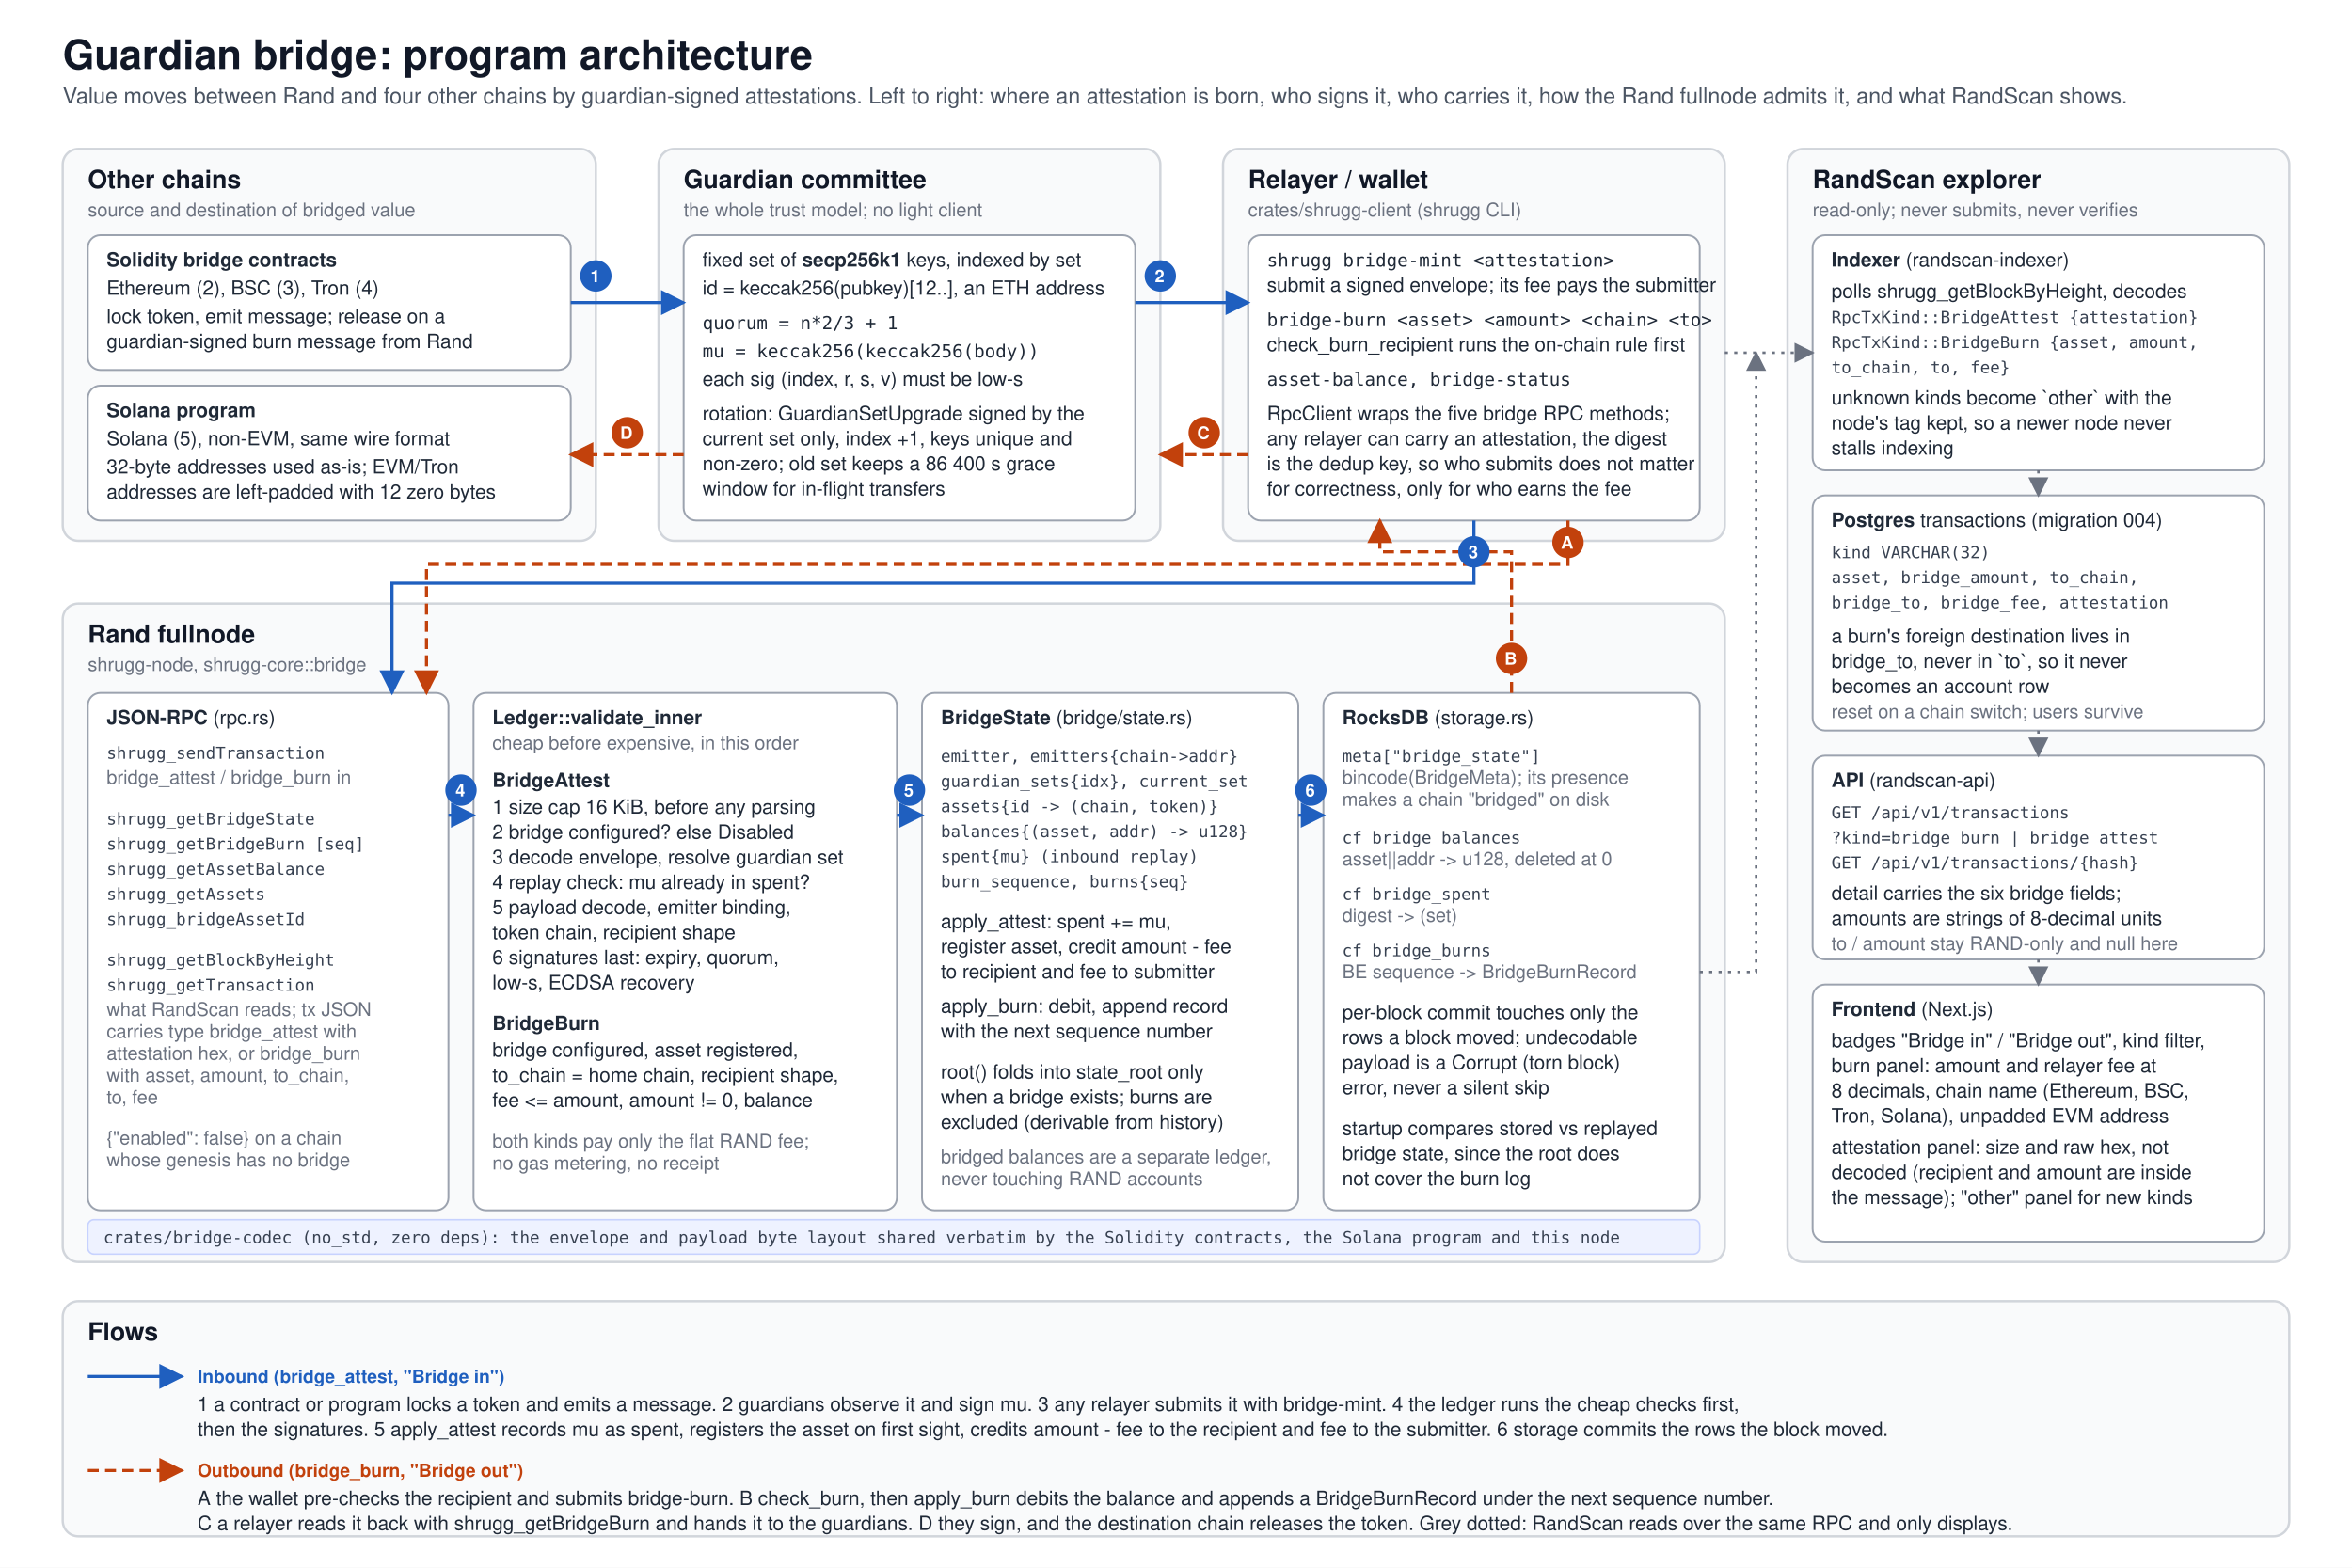
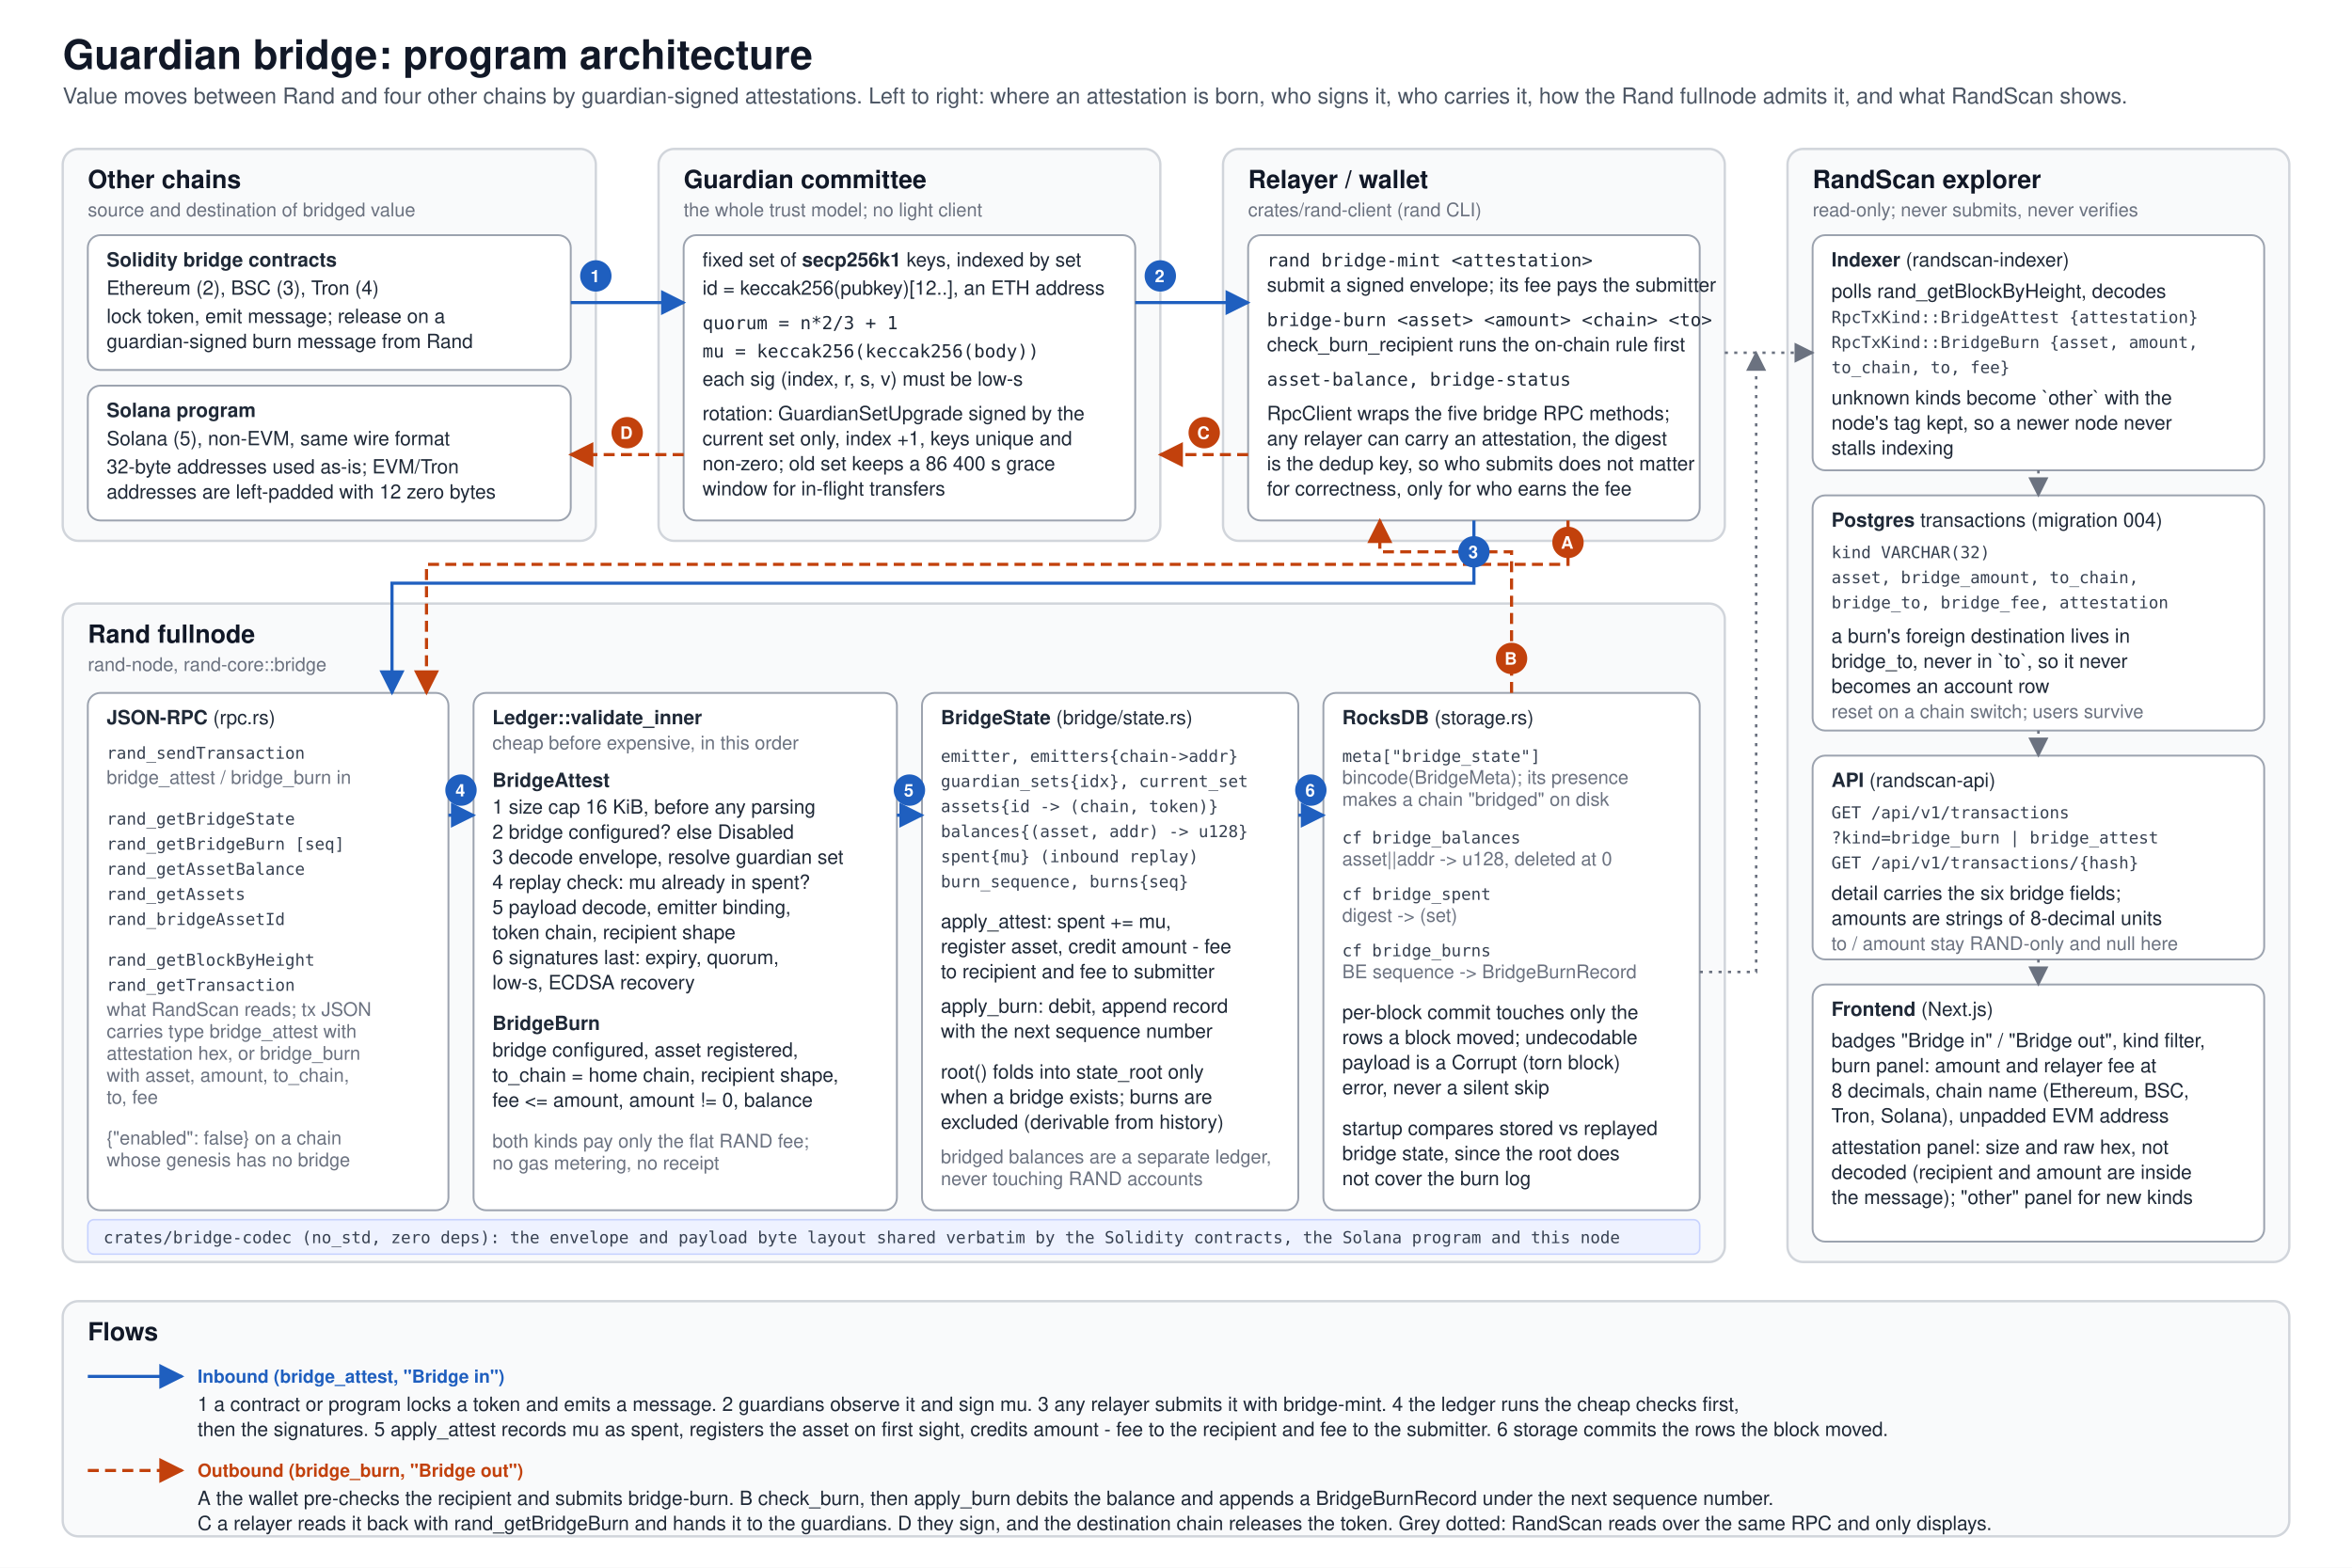
<svg xmlns="http://www.w3.org/2000/svg" width="1500" height="1000" viewBox="0 0 1500 1000" font-family="Helvetica, Arial, sans-serif">
  <defs>
    <marker id="arrow-in" viewBox="0 0 10 10" refX="9" refY="5" markerWidth="8" markerHeight="8" orient="auto-start-reverse">
      <path d="M0,0 L10,5 L0,10 z" fill="#1f5fbf" />
    </marker>
    <marker id="arrow-out" viewBox="0 0 10 10" refX="9" refY="5" markerWidth="8" markerHeight="8" orient="auto-start-reverse">
      <path d="M0,0 L10,5 L0,10 z" fill="#c2410c" />
    </marker>
    <marker id="arrow-read" viewBox="0 0 10 10" refX="9" refY="5" markerWidth="8" markerHeight="8" orient="auto-start-reverse">
      <path d="M0,0 L10,5 L0,10 z" fill="#6b7280" />
    </marker>
    <style>
      .title { font-size: 26px; font-weight: 700; fill: #111827; }
      .sub { font-size: 14px; fill: #4b5563; }
      .box-title { font-size: 16px; font-weight: 700; fill: #111827; }
      .box-sub { font-size: 12px; fill: #6b7280; }
      .t { font-size: 12.5px; fill: #1f2937; }
      .mono { font-family: Menlo, Consolas, monospace; font-size: 11.5px; fill: #1f2937; }
      .mono-s { font-family: Menlo, Consolas, monospace; font-size: 10.5px; fill: #374151; }
      .region { fill: #f9fafb; stroke: #d1d5db; stroke-width: 1.5; rx: 10; }
      .comp { fill: #ffffff; stroke: #9ca3af; stroke-width: 1.2; rx: 8; }
      .in { stroke: #1f5fbf; stroke-width: 2; fill: none; marker-end: url(#arrow-in); }
      .out { stroke: #c2410c; stroke-width: 2; fill: none; marker-end: url(#arrow-out); stroke-dasharray: 7 4; }
      .read { stroke: #6b7280; stroke-width: 1.6; fill: none; marker-end: url(#arrow-read); stroke-dasharray: 2 4; }
      .step-in { fill: #1f5fbf; }
      .step-out { fill: #c2410c; }
      .step-txt { font-size: 11px; font-weight: 700; fill: #ffffff; }
      .lbl-in { font-size: 11.5px; fill: #1f5fbf; font-weight: 600; }
      .lbl-out { font-size: 11.5px; fill: #c2410c; font-weight: 600; }
    </style>
  </defs>
  <rect width="1500" height="1000" fill="#ffffff" />
  <text x="40" y="44" class="title">Guardian bridge: program architecture</text>
  <text x="40" y="66" class="sub">Value moves between Rand and four other chains by guardian-signed attestations. Left to right: where an attestation is born, who signs it, who carries it, how the Rand fullnode admits it, and what RandScan shows.</text>
  <rect x="40" y="95" width="340" height="250" class="region" />
  <text x="56" y="120" class="box-title">Other chains</text>
  <text x="56" y="138" class="box-sub">source and destination of bridged value</text>
  <rect x="56" y="150" width="308" height="86" class="comp" />
  <text x="68" y="170" class="t">
    <tspan font-weight="700">Solidity bridge contracts</tspan>
  </text>
  <text x="68" y="188" class="t">Ethereum (2), BSC (3), Tron (4)</text>
  <text x="68" y="206" class="t">lock token, emit message; release on a</text>
  <text x="68" y="222" class="t">guardian-signed burn message from Rand</text>
  <rect x="56" y="246" width="308" height="86" class="comp" />
  <text x="68" y="266" class="t">
    <tspan font-weight="700">Solana program</tspan>
  </text>
  <text x="68" y="284" class="t">Solana (5), non-EVM, same wire format</text>
  <text x="68" y="302" class="t">32-byte addresses used as-is; EVM/Tron</text>
  <text x="68" y="318" class="t">addresses are left-padded with 12 zero bytes</text>
  <rect x="420" y="95" width="320" height="250" class="region" />
  <text x="436" y="120" class="box-title">Guardian committee</text>
  <text x="436" y="138" class="box-sub">the whole trust model; no light client</text>
  <rect x="436" y="150" width="288" height="182" class="comp" />
  <text x="448" y="170" class="t">fixed set of <tspan font-weight="700">secp256k1</tspan> keys, indexed by set</text>
  <text x="448" y="188" class="t">id = keccak256(pubkey)[12..], an ETH address</text>
  <text x="448" y="210" class="mono">quorum = n*2/3 + 1</text>
  <text x="448" y="228" class="mono">mu = keccak256(keccak256(body))</text>
  <text x="448" y="246" class="t">each sig (index, r, s, v) must be low-s</text>
  <text x="448" y="268" class="t">rotation: GuardianSetUpgrade signed by the</text>
  <text x="448" y="284" class="t">current set only, index +1, keys unique and</text>
  <text x="448" y="300" class="t">non-zero; old set keeps a 86 400 s grace</text>
  <text x="448" y="316" class="t">window for in-flight transfers</text>
  <rect x="780" y="95" width="320" height="250" class="region" />
  <text x="796" y="120" class="box-title">Relayer / wallet</text>
-   <text x="796" y="138" class="box-sub">crates/shrugg-client (shrugg CLI)</text>
+   <text x="796" y="138" class="box-sub">crates/rand-client (rand CLI)</text>
  <rect x="796" y="150" width="288" height="182" class="comp" />
-   <text x="808" y="170" class="mono">shrugg bridge-mint &lt;attestation&gt;</text>
+   <text x="808" y="170" class="mono">rand bridge-mint &lt;attestation&gt;</text>
  <text x="808" y="186" class="t">submit a signed envelope; its fee pays the submitter</text>
  <text x="808" y="208" class="mono">bridge-burn &lt;asset&gt; &lt;amount&gt; &lt;chain&gt; &lt;to&gt;</text>
  <text x="808" y="224" class="t">check_burn_recipient runs the on-chain rule first</text>
  <text x="808" y="246" class="mono">asset-balance, bridge-status</text>
  <text x="808" y="268" class="t">RpcClient wraps the five bridge RPC methods;</text>
  <text x="808" y="284" class="t">any relayer can carry an attestation, the digest</text>
  <text x="808" y="300" class="t">is the dedup key, so who submits does not matter</text>
  <text x="808" y="316" class="t">for correctness, only for who earns the fee</text>
  <rect x="40" y="385" width="1060" height="420" class="region" />
  <text x="56" y="410" class="box-title">Rand fullnode</text>
-   <text x="56" y="428" class="box-sub">shrugg-node, shrugg-core::bridge</text>
+   <text x="56" y="428" class="box-sub">rand-node, rand-core::bridge</text>
  <rect x="56" y="442" width="230" height="330" class="comp" />
  <text x="68" y="462" class="t">
    <tspan font-weight="700">JSON-RPC</tspan> (rpc.rs)</text>
-   <text x="68" y="484" class="mono-s">shrugg_sendTransaction</text>
+   <text x="68" y="484" class="mono-s">rand_sendTransaction</text>
  <text x="68" y="500" class="box-sub">bridge_attest / bridge_burn in</text>
-   <text x="68" y="526" class="mono-s">shrugg_getBridgeState</text>
-   <text x="68" y="542" class="mono-s">shrugg_getBridgeBurn [seq]</text>
-   <text x="68" y="558" class="mono-s">shrugg_getAssetBalance</text>
-   <text x="68" y="574" class="mono-s">shrugg_getAssets</text>
-   <text x="68" y="590" class="mono-s">shrugg_bridgeAssetId</text>
-   <text x="68" y="616" class="mono-s">shrugg_getBlockByHeight</text>
-   <text x="68" y="632" class="mono-s">shrugg_getTransaction</text>
+   <text x="68" y="526" class="mono-s">rand_getBridgeState</text>
+   <text x="68" y="542" class="mono-s">rand_getBridgeBurn [seq]</text>
+   <text x="68" y="558" class="mono-s">rand_getAssetBalance</text>
+   <text x="68" y="574" class="mono-s">rand_getAssets</text>
+   <text x="68" y="590" class="mono-s">rand_bridgeAssetId</text>
+   <text x="68" y="616" class="mono-s">rand_getBlockByHeight</text>
+   <text x="68" y="632" class="mono-s">rand_getTransaction</text>
  <text x="68" y="648" class="box-sub">what RandScan reads; tx JSON</text>
  <text x="68" y="662" class="box-sub">carries type bridge_attest with</text>
  <text x="68" y="676" class="box-sub">attestation hex, or bridge_burn</text>
  <text x="68" y="690" class="box-sub">with asset, amount, to_chain,</text>
  <text x="68" y="704" class="box-sub">to, fee</text>
  <text x="68" y="730" class="box-sub">{"enabled": false} on a chain</text>
  <text x="68" y="744" class="box-sub">whose genesis has no bridge</text>
  <rect x="302" y="442" width="270" height="330" class="comp" />
  <text x="314" y="462" class="t">
    <tspan font-weight="700">Ledger::validate_inner</tspan>
  </text>
  <text x="314" y="478" class="box-sub">cheap before expensive, in this order</text>
  <text x="314" y="502" class="t">
    <tspan font-weight="700">BridgeAttest</tspan>
  </text>
  <text x="314" y="519" class="t">1  size cap 16 KiB, before any parsing</text>
  <text x="314" y="535" class="t">2  bridge configured? else Disabled</text>
  <text x="314" y="551" class="t">3  decode envelope, resolve guardian set</text>
  <text x="314" y="567" class="t">4  replay check: mu already in spent?</text>
  <text x="314" y="583" class="t">5  payload decode, emitter binding,</text>
  <text x="314" y="599" class="t">    token chain, recipient shape</text>
  <text x="314" y="615" class="t">6  signatures last: expiry, quorum,</text>
  <text x="314" y="631" class="t">    low-s, ECDSA recovery</text>
  <text x="314" y="657" class="t">
    <tspan font-weight="700">BridgeBurn</tspan>
  </text>
  <text x="314" y="674" class="t">bridge configured, asset registered,</text>
  <text x="314" y="690" class="t">to_chain = home chain, recipient shape,</text>
  <text x="314" y="706" class="t">fee &lt;= amount, amount != 0, balance</text>
  <text x="314" y="732" class="box-sub">both kinds pay only the flat RAND fee;</text>
  <text x="314" y="746" class="box-sub">no gas metering, no receipt</text>
  <rect x="588" y="442" width="240" height="330" class="comp" />
  <text x="600" y="462" class="t">
    <tspan font-weight="700">BridgeState</tspan> (bridge/state.rs)</text>
  <text x="600" y="486" class="mono-s">emitter, emitters{chain-&gt;addr}</text>
  <text x="600" y="502" class="mono-s">guardian_sets{idx}, current_set</text>
  <text x="600" y="518" class="mono-s">assets{id -&gt; (chain, token)}</text>
  <text x="600" y="534" class="mono-s">balances{(asset, addr) -&gt; u128}</text>
  <text x="600" y="550" class="mono-s">spent{mu}   (inbound replay)</text>
  <text x="600" y="566" class="mono-s">burn_sequence, burns{seq}</text>
  <text x="600" y="592" class="t">apply_attest: spent += mu,</text>
  <text x="600" y="608" class="t">register asset, credit amount - fee</text>
  <text x="600" y="624" class="t">to recipient and fee to submitter</text>
  <text x="600" y="646" class="t">apply_burn: debit, append record</text>
  <text x="600" y="662" class="t">with the next sequence number</text>
  <text x="600" y="688" class="t">root() folds into state_root only</text>
  <text x="600" y="704" class="t">when a bridge exists; burns are</text>
  <text x="600" y="720" class="t">excluded (derivable from history)</text>
  <text x="600" y="742" class="box-sub">bridged balances are a separate ledger,</text>
  <text x="600" y="756" class="box-sub">never touching RAND accounts</text>
  <rect x="844" y="442" width="240" height="330" class="comp" />
  <text x="856" y="462" class="t">
    <tspan font-weight="700">RocksDB</tspan> (storage.rs)</text>
  <text x="856" y="486" class="mono-s">meta["bridge_state"]</text>
  <text x="856" y="500" class="box-sub">bincode(BridgeMeta); its presence</text>
  <text x="856" y="514" class="box-sub">makes a chain "bridged" on disk</text>
  <text x="856" y="538" class="mono-s">cf bridge_balances</text>
  <text x="856" y="552" class="box-sub">asset||addr -&gt; u128, deleted at 0</text>
  <text x="856" y="574" class="mono-s">cf bridge_spent</text>
  <text x="856" y="588" class="box-sub">digest -&gt; (set)</text>
  <text x="856" y="610" class="mono-s">cf bridge_burns</text>
  <text x="856" y="624" class="box-sub">BE sequence -&gt; BridgeBurnRecord</text>
  <text x="856" y="650" class="t">per-block commit touches only the</text>
  <text x="856" y="666" class="t">rows a block moved; undecodable</text>
  <text x="856" y="682" class="t">payload is a Corrupt (torn block)</text>
  <text x="856" y="698" class="t">error, never a silent skip</text>
  <text x="856" y="724" class="t">startup compares stored vs replayed</text>
  <text x="856" y="740" class="t">bridge state, since the root does</text>
  <text x="856" y="756" class="t">not cover the burn log</text>
  <rect x="56" y="778" width="1028" height="22" fill="#eef2ff" stroke="#c7d2fe" rx="4" />
  <text x="66" y="793" class="mono-s">crates/bridge-codec (no_std, zero deps): the envelope and payload byte layout shared verbatim by the Solidity contracts, the Solana program and this node</text>
  <rect x="1140" y="95" width="320" height="710" class="region" />
  <text x="1156" y="120" class="box-title">RandScan explorer</text>
  <text x="1156" y="138" class="box-sub">read-only; never submits, never verifies</text>
  <rect x="1156" y="150" width="288" height="150" class="comp" />
  <text x="1168" y="170" class="t">
    <tspan font-weight="700">Indexer</tspan> (randscan-indexer)</text>
-   <text x="1168" y="190" class="t">polls shrugg_getBlockByHeight, decodes</text>
+   <text x="1168" y="190" class="t">polls rand_getBlockByHeight, decodes</text>
  <text x="1168" y="206" class="mono-s">RpcTxKind::BridgeAttest {attestation}</text>
  <text x="1168" y="222" class="mono-s">RpcTxKind::BridgeBurn {asset, amount,</text>
  <text x="1168" y="238" class="mono-s">  to_chain, to, fee}</text>
  <text x="1168" y="258" class="t">unknown kinds become `other` with the</text>
  <text x="1168" y="274" class="t">node's tag kept, so a newer node never</text>
  <text x="1168" y="290" class="t">stalls indexing</text>
  <rect x="1156" y="316" width="288" height="150" class="comp" />
  <text x="1168" y="336" class="t">
    <tspan font-weight="700">Postgres</tspan> transactions (migration 004)</text>
  <text x="1168" y="356" class="mono-s">kind VARCHAR(32)</text>
  <text x="1168" y="372" class="mono-s">asset, bridge_amount, to_chain,</text>
  <text x="1168" y="388" class="mono-s">bridge_to, bridge_fee, attestation</text>
  <text x="1168" y="410" class="t">a burn's foreign destination lives in</text>
  <text x="1168" y="426" class="t">bridge_to, never in `to`, so it never</text>
  <text x="1168" y="442" class="t">becomes an account row</text>
  <text x="1168" y="458" class="box-sub">reset on a chain switch; users survive</text>
  <rect x="1156" y="482" width="288" height="130" class="comp" />
  <text x="1168" y="502" class="t">
    <tspan font-weight="700">API</tspan> (randscan-api)</text>
  <text x="1168" y="522" class="mono-s">GET /api/v1/transactions</text>
  <text x="1168" y="538" class="mono-s">    ?kind=bridge_burn | bridge_attest</text>
  <text x="1168" y="554" class="mono-s">GET /api/v1/transactions/{hash}</text>
  <text x="1168" y="574" class="t">detail carries the six bridge fields;</text>
  <text x="1168" y="590" class="t">amounts are strings of 8-decimal units</text>
  <text x="1168" y="606" class="box-sub">to / amount stay RAND-only and null here</text>
  <rect x="1156" y="628" width="288" height="164" class="comp" />
  <text x="1168" y="648" class="t">
    <tspan font-weight="700">Frontend</tspan> (Next.js)</text>
  <text x="1168" y="668" class="t">badges "Bridge in" / "Bridge out", kind filter,</text>
  <text x="1168" y="684" class="t">burn panel: amount and relayer fee at</text>
  <text x="1168" y="700" class="t">8 decimals, chain name (Ethereum, BSC,</text>
  <text x="1168" y="716" class="t">Tron, Solana), unpadded EVM address</text>
  <text x="1168" y="736" class="t">attestation panel: size and raw hex, not</text>
  <text x="1168" y="752" class="t">decoded (recipient and amount are inside</text>
  <text x="1168" y="768" class="t">the message); "other" panel for new kinds</text>
  <path d="M364,193 L436,193" class="in" />
  <path d="M724,193 L796,193" class="in" />
  <path d="M940,332 L940,372 L250,372 L250,442" class="in" />
  <path d="M286,520 L302,520" class="in" />
  <path d="M572,520 L588,520" class="in" />
  <path d="M828,520 L844,520" class="in" />
  <path d="M1000,332 L1000,360 L272,360 L272,442" class="out" />
  <path d="M964,442 L964,352 L880,352 L880,332" class="out" />
  <path d="M796,290 L740,290" class="out" />
  <path d="M436,290 L364,290" class="out" />
  <path d="M1100,225 L1156,225" class="read" />
  <path d="M1084,620 L1120,620 L1120,225" class="read" />
  <path d="M1300,300 L1300,316" class="read" />
  <path d="M1300,466 L1300,482" class="read" />
  <path d="M1300,612 L1300,628" class="read" />
  <g>
    <circle cx="380" cy="176" r="10" class="step-in" />
    <text x="376.5" y="180" class="step-txt">1</text>
    <circle cx="740" cy="176" r="10" class="step-in" />
    <text x="736.5" y="180" class="step-txt">2</text>
    <circle cx="940" cy="352" r="10" class="step-in" />
    <text x="936.5" y="356" class="step-txt">3</text>
    <circle cx="294" cy="504" r="10" class="step-in" />
    <text x="290.5" y="508" class="step-txt">4</text>
    <circle cx="580" cy="504" r="10" class="step-in" />
    <text x="576.5" y="508" class="step-txt">5</text>
    <circle cx="836" cy="504" r="10" class="step-in" />
    <text x="832.5" y="508" class="step-txt">6</text>
  </g>
  <g>
    <circle cx="1000" cy="346" r="10" class="step-out" />
    <text x="995.5" y="350" class="step-txt">A</text>
    <circle cx="964" cy="420" r="10" class="step-out" />
    <text x="959.5" y="424" class="step-txt">B</text>
    <circle cx="768" cy="276" r="10" class="step-out" />
    <text x="763.5" y="280" class="step-txt">C</text>
    <circle cx="400" cy="276" r="10" class="step-out" />
    <text x="395.5" y="280" class="step-txt">D</text>
  </g>
  <rect x="40" y="830" width="1420" height="150" class="region" />
  <text x="56" y="855" class="box-title">Flows</text>
  <path d="M56,878 L116,878" class="in" />
  <text x="126" y="882" class="lbl-in">Inbound (bridge_attest, "Bridge in")</text>
  <text x="126" y="900" class="t">1 a contract or program locks a token and emits a message.  2 guardians observe it and sign mu.  3 any relayer submits it with bridge-mint.  4 the ledger runs the cheap checks first,</text>
  <text x="126" y="916" class="t">then the signatures.  5 apply_attest records mu as spent, registers the asset on first sight, credits amount - fee to the recipient and fee to the submitter.  6 storage commits the rows the block moved.</text>
  <path d="M56,938 L116,938" class="out" />
  <text x="126" y="942" class="lbl-out">Outbound (bridge_burn, "Bridge out")</text>
  <text x="126" y="960" class="t">A the wallet pre-checks the recipient and submits bridge-burn.  B check_burn, then apply_burn debits the balance and appends a BridgeBurnRecord under the next sequence number.</text>
-   <text x="126" y="976" class="t">C a relayer reads it back with shrugg_getBridgeBurn and hands it to the guardians.  D they sign, and the destination chain releases the token.  Grey dotted: RandScan reads over the same RPC and only displays.</text>
+   <text x="126" y="976" class="t">C a relayer reads it back with rand_getBridgeBurn and hands it to the guardians.  D they sign, and the destination chain releases the token.  Grey dotted: RandScan reads over the same RPC and only displays.</text>
</svg>
